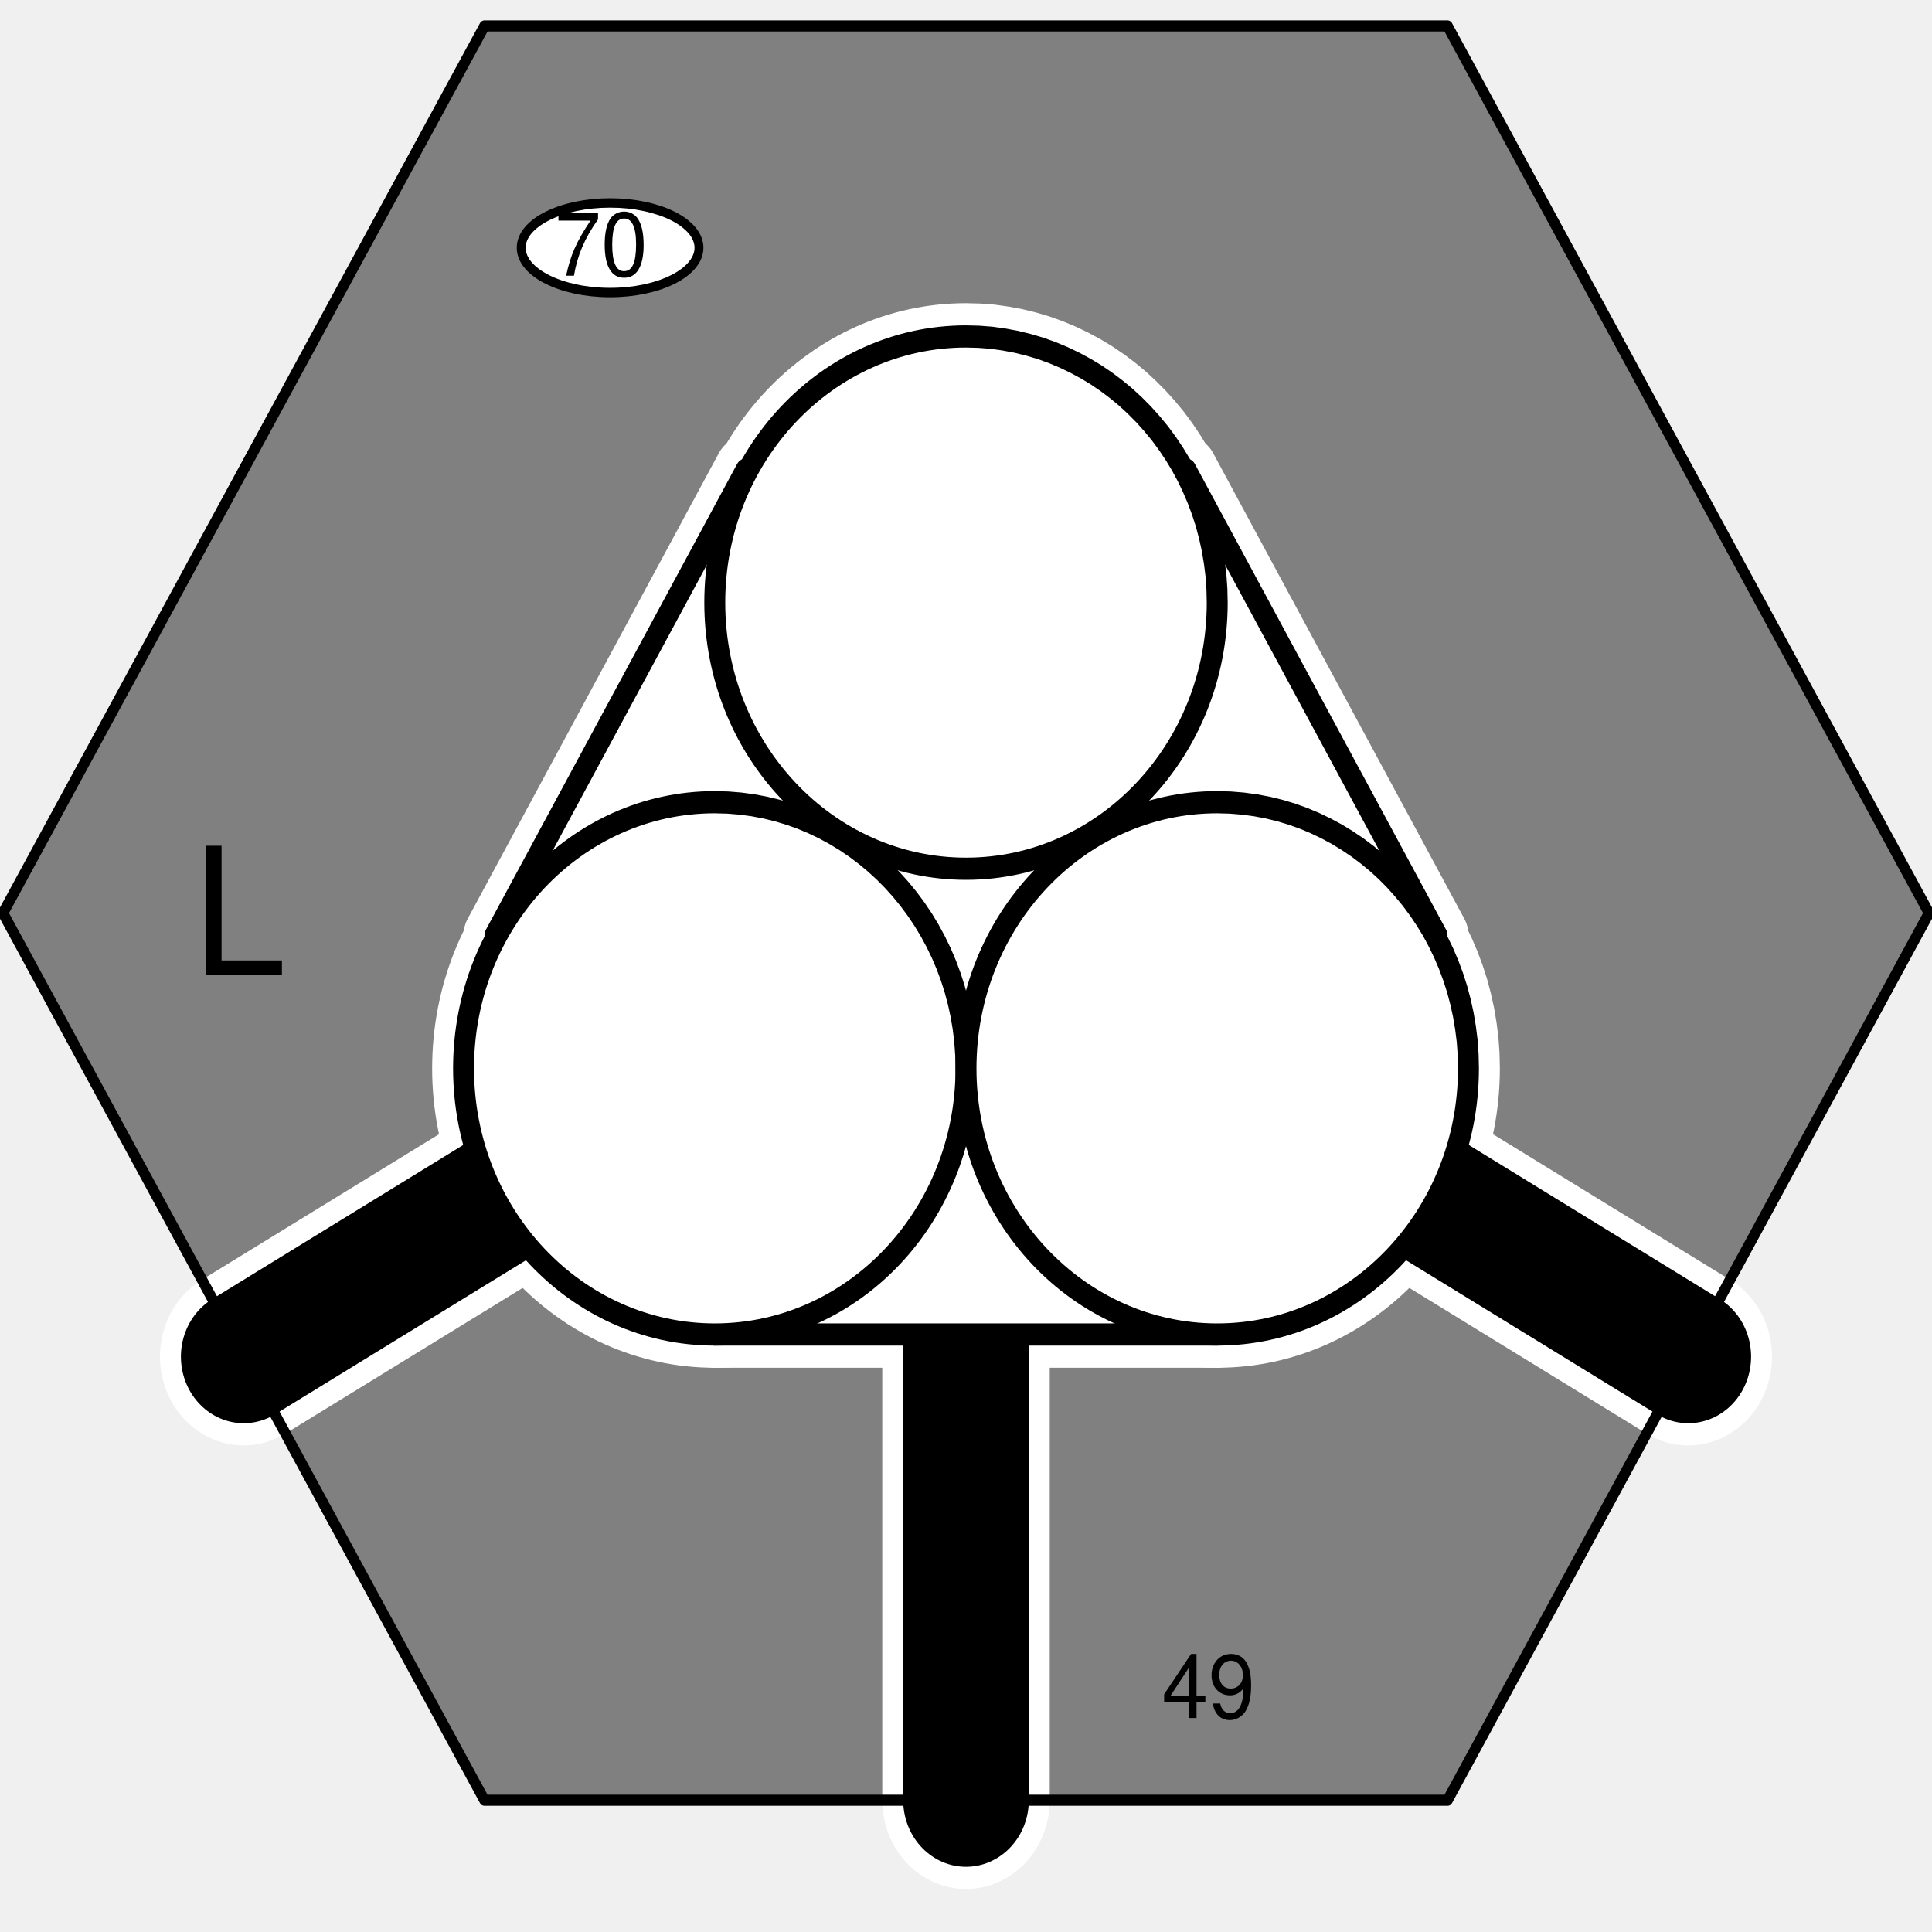
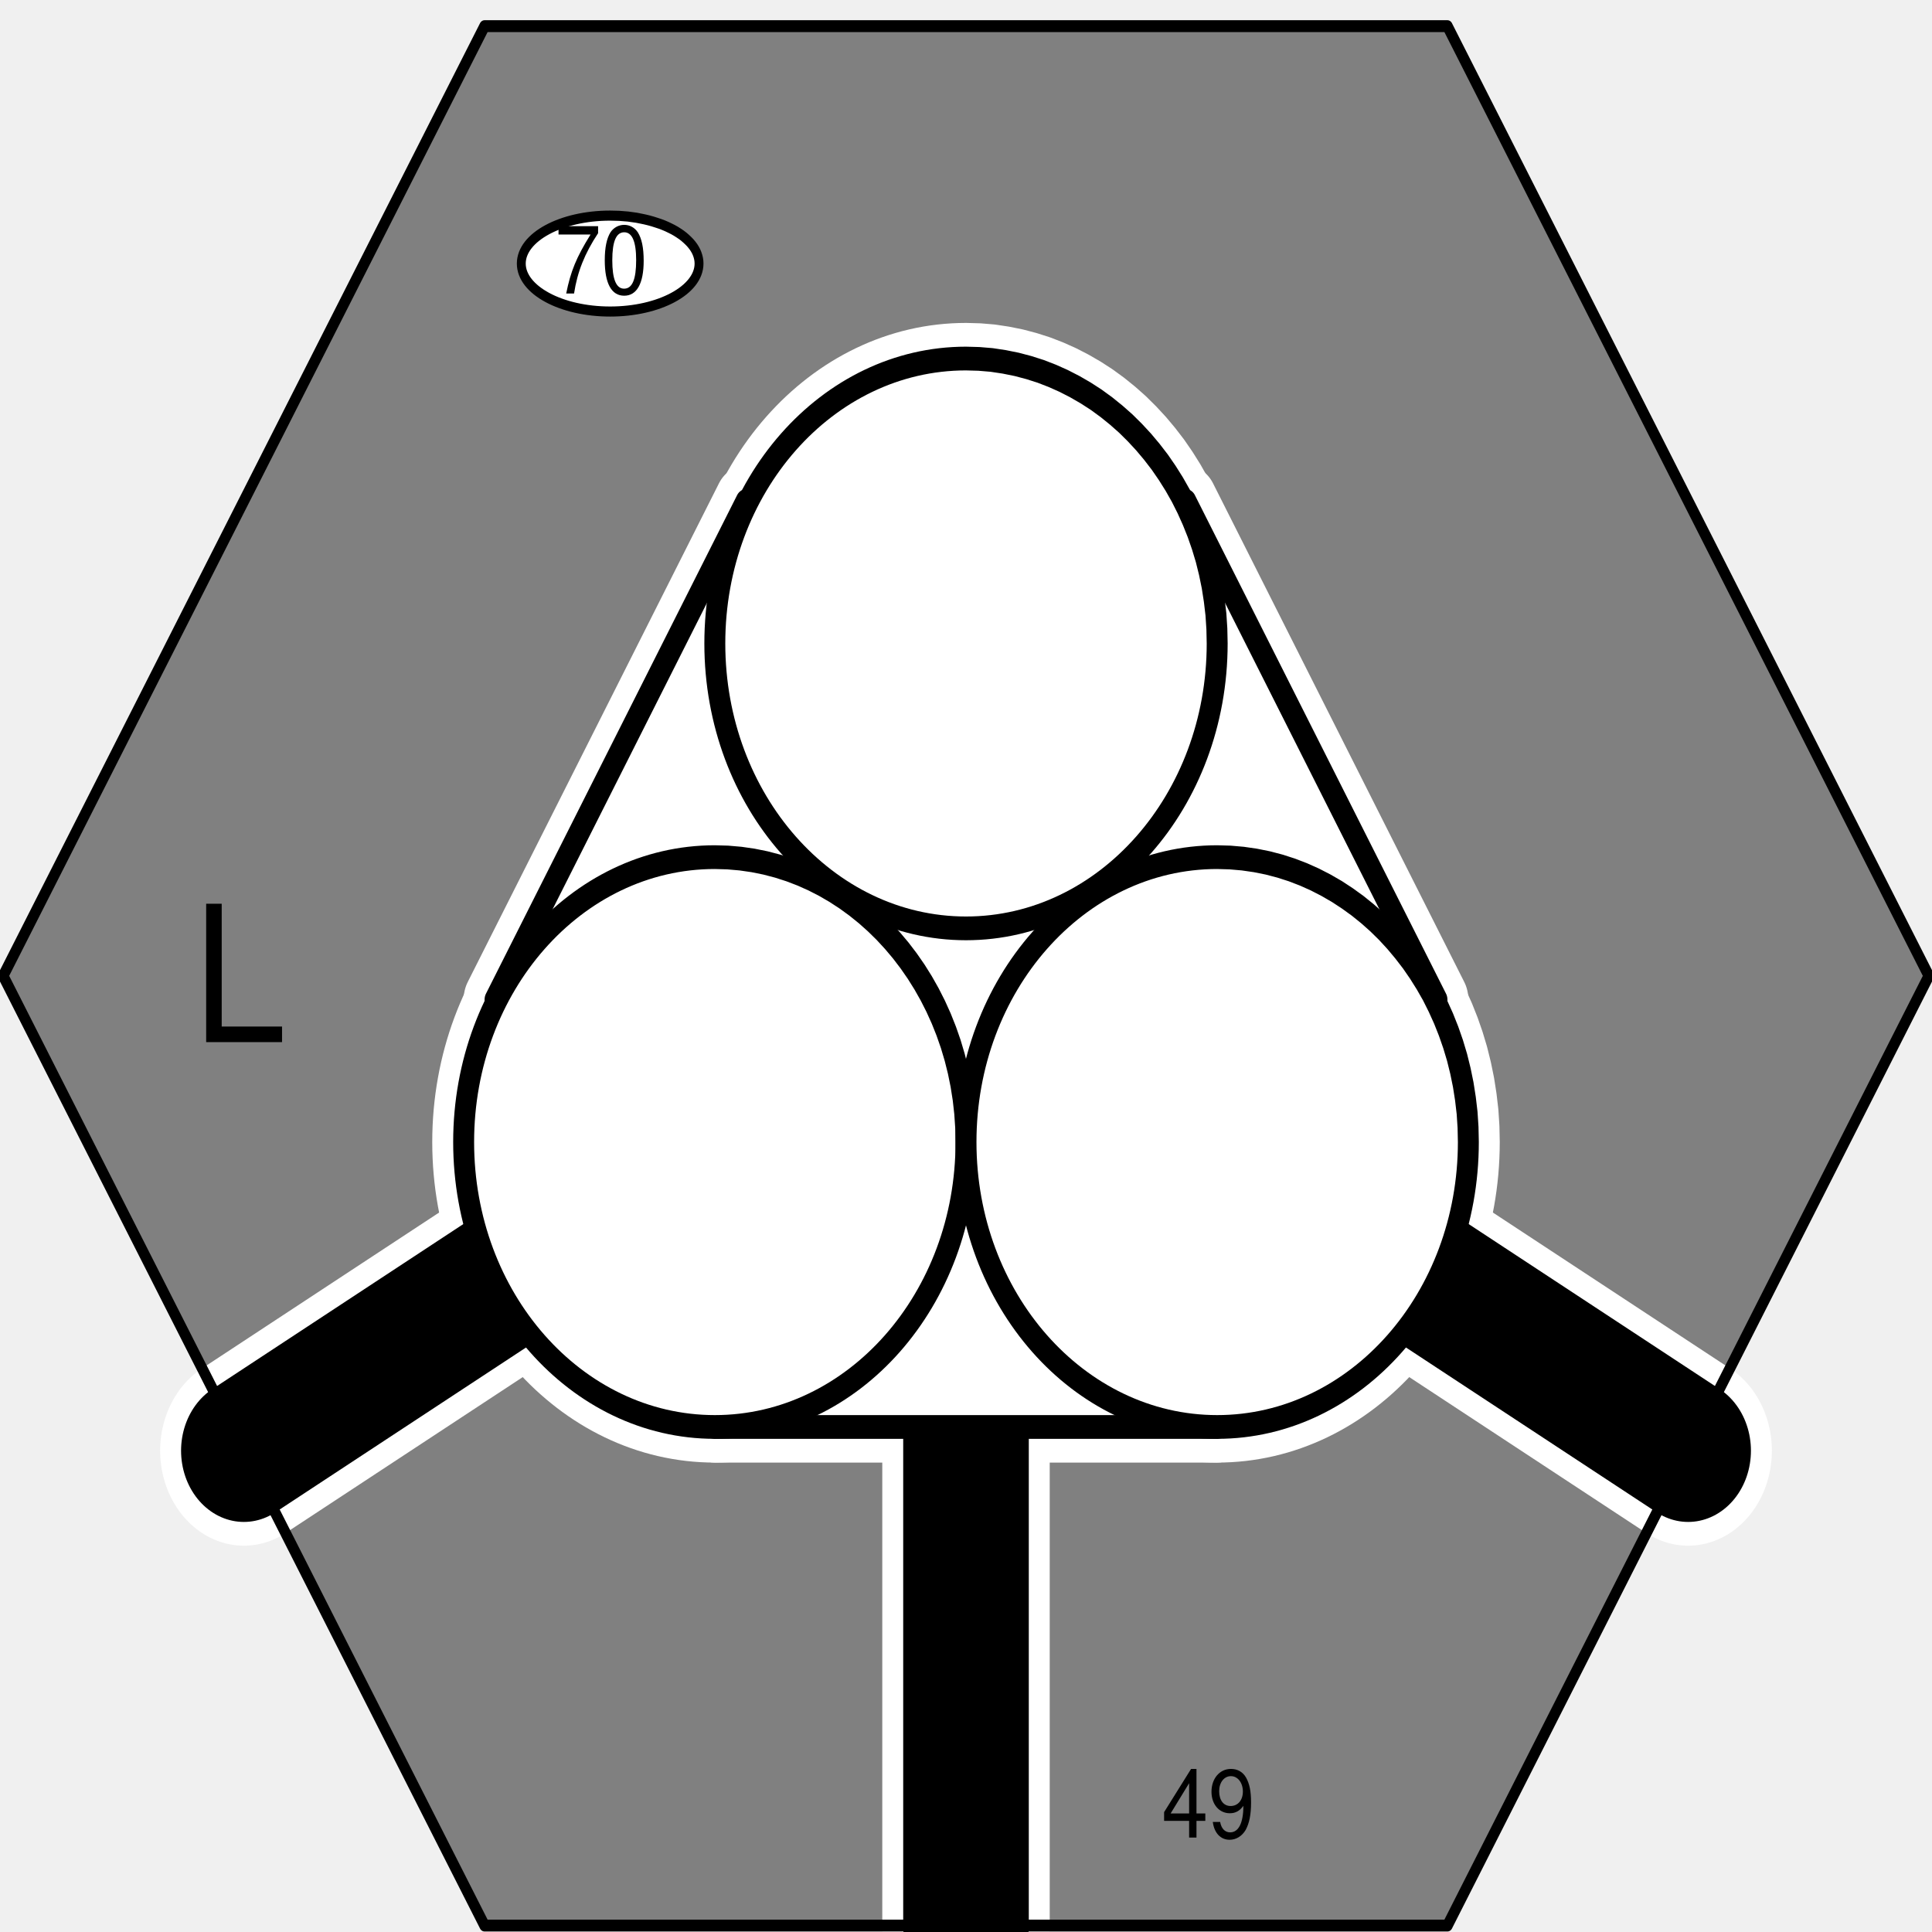
<svg xmlns="http://www.w3.org/2000/svg" width="100" height="100" viewBox="0 0 1 1" preserveAspectRatio="none" id="svg4707" version="1.0">
  <defs id="defs4776" />
-   <g transform="matrix(5.418114e-3,0,0,-5.739835e-3,-1.175565e-3,0.934679)" xml:space="preserve" style="font-style:normal;font-variant:normal;font-weight:normal;font-stretch:normal;letter-spacing:normal;word-spacing:normal;text-anchor:start;fill:none;fill-opacity:1;stroke:#000000;stroke-linecap:butt;stroke-linejoin:miter;stroke-miterlimit:10.433;stroke-dasharray:none;stroke-dashoffset:0;stroke-opacity:1" id="g4715">
+   <g transform="matrix(5.4170666e-3,0,0,-6.1445997e-3,-1.0786805e-3,0.9997401)" xml:space="preserve" style="font-style:normal;font-variant:normal;font-weight:normal;font-stretch:normal;letter-spacing:normal;word-spacing:normal;text-anchor:start;fill:none;fill-opacity:1;stroke:#000000;stroke-linecap:butt;stroke-linejoin:miter;stroke-miterlimit:10.433;stroke-dasharray:none;stroke-dashoffset:0;stroke-opacity:1" id="g4715">
    <polygon points="46.5,160.5 138.5,160.5 184.5,80.5 138.5,0.5 46.5,0.5 0.5,80.5 46.5,160.5 " style="fill:#808080;fill-rule:nonzero;stroke:#808080;stroke-width:0;stroke-linejoin:round" id="polygon4717" />
    <text transform="matrix(1,0,0,-1,111.21,7.9141)" style="font-size:8px;fill:#000000;stroke:none;font-family:&quot;Helvetica&quot;, sans-serif" id="text4719">49</text>
    <polygon points="68.5,42.5 116.5,42.5 137.5,78.5 113.5,120.5 71.5,120.5 47.5,78.5 68.5,42.5 " style="fill:#ffffff;fill-rule:nonzero;stroke:#ffffff;stroke-width:0;stroke-linejoin:round" id="polygon4721" />
    <polygon points="68.5,42.5 116.5,42.5 137.5,78.5 113.5,120.5 71.5,120.5 47.5,78.5 68.5,42.5 " style="stroke:#ffffff;stroke-width:6;stroke-linejoin:round" id="polygon4723" />
    <path d="M 92.5,66.5 L 92.469,67.735 L 92.376,68.954 L 92.223,70.155 L 92.012,71.337 L 91.744,72.498 L 91.421,73.637 L 91.044,74.752 L 90.614,75.841 L 90.133,76.905 L 89.603,77.939 L 89.025,78.944 L 88.401,79.918 L 87.732,80.859 L 87.019,81.766 L 86.265,82.637 L 85.47,83.47 L 84.637,84.265 L 83.766,85.019 L 82.859,85.732 L 81.918,86.401 L 80.944,87.025 L 79.939,87.603 L 78.905,88.133 L 77.841,88.614 L 76.752,89.044 L 75.637,89.421 L 74.498,89.744 L 73.337,90.012 L 72.155,90.223 L 70.954,90.376 L 69.735,90.469 L 68.5,90.5 C 55.246,90.5 44.5,79.754 44.5,66.5 C 44.5,53.246 55.246,42.5 68.5,42.5 C 81.754,42.5 92.5,53.246 92.5,66.5 z " style="fill:#ffffff;fill-rule:nonzero;stroke:#ffffff;stroke-width:0;stroke-linecap:round;stroke-linejoin:round" id="path4725" />
    <path d="M 92.5,66.5 L 92.469,67.735 L 92.376,68.954 L 92.223,70.155 L 92.012,71.337 L 91.744,72.498 L 91.421,73.637 L 91.044,74.752 L 90.614,75.841 L 90.133,76.905 L 89.603,77.939 L 89.025,78.944 L 88.401,79.918 L 87.732,80.859 L 87.019,81.766 L 86.265,82.637 L 85.47,83.47 L 84.637,84.265 L 83.766,85.019 L 82.859,85.732 L 81.918,86.401 L 80.944,87.025 L 79.939,87.603 L 78.905,88.133 L 77.841,88.614 L 76.752,89.044 L 75.637,89.421 L 74.498,89.744 L 73.337,90.012 L 72.155,90.223 L 70.954,90.376 L 69.735,90.469 L 68.5,90.5 C 55.246,90.5 44.5,79.754 44.5,66.5 C 44.5,53.246 55.246,42.5 68.5,42.5 C 81.754,42.5 92.5,53.246 92.5,66.5 z " style="stroke:#ffffff;stroke-width:6;stroke-linecap:round;stroke-linejoin:round" id="path4727" />
    <path d="M 140.5,66.5 L 140.47,67.735 L 140.38,68.954 L 140.22,70.155 L 140.01,71.337 L 139.74,72.498 L 139.42,73.637 L 139.04,74.752 L 138.61,75.841 L 138.13,76.905 L 137.6,77.939 L 137.03,78.944 L 136.4,79.918 L 135.73,80.859 L 135.02,81.766 L 134.26,82.637 L 133.47,83.47 L 132.64,84.265 L 131.77,85.019 L 130.86,85.732 L 129.92,86.401 L 128.94,87.025 L 127.94,87.603 L 126.9,88.133 L 125.84,88.614 L 124.75,89.044 L 123.64,89.421 L 122.5,89.744 L 121.34,90.012 L 120.15,90.223 L 118.95,90.376 L 117.73,90.469 L 116.5,90.5 C 103.25,90.5 92.5,79.754 92.5,66.5 C 92.5,53.246 103.25,42.5 116.5,42.5 C 129.75,42.5 140.5,53.246 140.5,66.5 z " style="fill:#ffffff;fill-rule:nonzero;stroke:#ffffff;stroke-width:0;stroke-linecap:round;stroke-linejoin:round" id="path4729" />
    <path d="M 140.5,66.5 L 140.47,67.735 L 140.38,68.954 L 140.22,70.155 L 140.01,71.337 L 139.74,72.498 L 139.42,73.637 L 139.04,74.752 L 138.61,75.841 L 138.13,76.905 L 137.6,77.939 L 137.03,78.944 L 136.4,79.918 L 135.73,80.859 L 135.02,81.766 L 134.26,82.637 L 133.47,83.47 L 132.64,84.265 L 131.77,85.019 L 130.86,85.732 L 129.92,86.401 L 128.94,87.025 L 127.94,87.603 L 126.9,88.133 L 125.84,88.614 L 124.75,89.044 L 123.64,89.421 L 122.5,89.744 L 121.34,90.012 L 120.15,90.223 L 118.95,90.376 L 117.73,90.469 L 116.5,90.5 C 103.25,90.5 92.5,79.754 92.5,66.5 C 92.5,53.246 103.25,42.5 116.5,42.5 C 129.75,42.5 140.5,53.246 140.5,66.5 z " style="stroke:#ffffff;stroke-width:6;stroke-linecap:round;stroke-linejoin:round" id="path4731" />
    <path d="M 116.5,108.5 L 116.47,109.73 L 116.38,110.95 L 116.22,112.15 L 116.01,113.34 L 115.74,114.5 L 115.42,115.64 L 115.04,116.75 L 114.61,117.84 L 114.13,118.9 L 113.6,119.94 L 113.03,120.94 L 112.4,121.92 L 111.73,122.86 L 111.02,123.77 L 110.26,124.64 L 109.47,125.47 L 108.64,126.26 L 107.77,127.02 L 106.86,127.73 L 105.92,128.4 L 104.94,129.03 L 103.94,129.6 L 102.9,130.13 L 101.84,130.61 L 100.75,131.04 L 99.637,131.42 L 98.498,131.74 L 97.337,132.01 L 96.155,132.22 L 94.954,132.38 L 93.735,132.47 L 92.5,132.5 C 79.246,132.5 68.5,121.75 68.5,108.5 C 68.5,95.246 79.246,84.5 92.5,84.5 C 105.75,84.5 116.5,95.246 116.5,108.5 z " style="fill:#ffffff;fill-rule:nonzero;stroke:#ffffff;stroke-width:0;stroke-linecap:round;stroke-linejoin:round" id="path4733" />
    <path d="M 116.5,108.5 L 116.47,109.73 L 116.38,110.95 L 116.22,112.15 L 116.01,113.34 L 115.74,114.5 L 115.42,115.64 L 115.04,116.75 L 114.61,117.84 L 114.13,118.9 L 113.6,119.94 L 113.03,120.94 L 112.4,121.92 L 111.73,122.86 L 111.02,123.77 L 110.26,124.64 L 109.47,125.47 L 108.64,126.26 L 107.77,127.02 L 106.86,127.73 L 105.92,128.4 L 104.94,129.03 L 103.94,129.6 L 102.9,130.13 L 101.84,130.61 L 100.75,131.04 L 99.637,131.42 L 98.498,131.74 L 97.337,132.01 L 96.155,132.22 L 94.954,132.38 L 93.735,132.47 L 92.5,132.5 C 79.246,132.5 68.5,121.75 68.5,108.5 C 68.5,95.246 79.246,84.5 92.5,84.5 C 105.75,84.5 116.5,95.246 116.5,108.5 z " style="stroke:#ffffff;stroke-width:6;stroke-linecap:round;stroke-linejoin:round" id="path4735" />
    <line x1="92.5" y1="80.5" x2="161.5" y2="40.5" style="stroke:#ffffff;stroke-width:16;stroke-linecap:round" id="line4737" />
    <line x1="92.5" y1="80.5" x2="92.5" y2="0.5" style="stroke:#ffffff;stroke-width:16;stroke-linecap:round" id="line4739" />
    <line x1="92.5" y1="80.5" x2="23.5" y2="40.5" style="stroke:#ffffff;stroke-width:16;stroke-linecap:round" id="line4741" />
    <line x1="92.5" y1="80.5" x2="161.5" y2="40.5" style="stroke-width:12;stroke-linecap:round" id="line4743" />
    <line x1="92.5" y1="80.5" x2="92.5" y2="0.5" style="stroke-width:12;stroke-linecap:round" id="line4745" />
    <line x1="92.5" y1="80.5" x2="23.5" y2="40.5" style="stroke-width:12;stroke-linecap:round" id="line4747" />
    <polygon points="68.5,42.5 116.5,42.5 137.5,78.5 113.5,120.5 71.5,120.5 47.5,78.5 68.5,42.5 " style="fill:#ffffff;fill-rule:nonzero;stroke:#ffffff;stroke-width:0;stroke-linejoin:round" id="polygon4749" />
    <polygon points="68.5,42.5 116.5,42.5 137.5,78.5 113.5,120.5 71.5,120.5 47.5,78.5 68.5,42.5 " style="stroke-width:2;stroke-linejoin:round" id="polygon4751" />
    <path d="M 92.5,66.5 L 92.469,67.735 L 92.376,68.954 L 92.223,70.155 L 92.012,71.337 L 91.744,72.498 L 91.421,73.637 L 91.044,74.752 L 90.614,75.841 L 90.133,76.905 L 89.603,77.939 L 89.025,78.944 L 88.401,79.918 L 87.732,80.859 L 87.019,81.766 L 86.265,82.637 L 85.47,83.47 L 84.637,84.265 L 83.766,85.019 L 82.859,85.732 L 81.918,86.401 L 80.944,87.025 L 79.939,87.603 L 78.905,88.133 L 77.841,88.614 L 76.752,89.044 L 75.637,89.421 L 74.498,89.744 L 73.337,90.012 L 72.155,90.223 L 70.954,90.376 L 69.735,90.469 L 68.5,90.5 C 55.246,90.5 44.5,79.754 44.5,66.5 C 44.5,53.246 55.246,42.5 68.5,42.5 C 81.754,42.5 92.5,53.246 92.5,66.5 z " style="fill:#ffffff;fill-rule:nonzero;stroke:#ffffff;stroke-width:0;stroke-linecap:round;stroke-linejoin:round" id="path4753" />
    <path d="M 92.5,66.5 L 92.469,67.735 L 92.376,68.954 L 92.223,70.155 L 92.012,71.337 L 91.744,72.498 L 91.421,73.637 L 91.044,74.752 L 90.614,75.841 L 90.133,76.905 L 89.603,77.939 L 89.025,78.944 L 88.401,79.918 L 87.732,80.859 L 87.019,81.766 L 86.265,82.637 L 85.47,83.47 L 84.637,84.265 L 83.766,85.019 L 82.859,85.732 L 81.918,86.401 L 80.944,87.025 L 79.939,87.603 L 78.905,88.133 L 77.841,88.614 L 76.752,89.044 L 75.637,89.421 L 74.498,89.744 L 73.337,90.012 L 72.155,90.223 L 70.954,90.376 L 69.735,90.469 L 68.5,90.5 C 55.246,90.5 44.5,79.754 44.5,66.5 C 44.5,53.246 55.246,42.5 68.5,42.5 C 81.754,42.5 92.5,53.246 92.5,66.5 z " style="stroke-width:2;stroke-linecap:round;stroke-linejoin:round" id="path4755" />
    <path d="M 140.5,66.5 L 140.47,67.735 L 140.38,68.954 L 140.22,70.155 L 140.01,71.337 L 139.74,72.498 L 139.42,73.637 L 139.04,74.752 L 138.61,75.841 L 138.13,76.905 L 137.6,77.939 L 137.03,78.944 L 136.4,79.918 L 135.73,80.859 L 135.02,81.766 L 134.26,82.637 L 133.47,83.47 L 132.64,84.265 L 131.77,85.019 L 130.86,85.732 L 129.92,86.401 L 128.94,87.025 L 127.94,87.603 L 126.9,88.133 L 125.84,88.614 L 124.75,89.044 L 123.64,89.421 L 122.5,89.744 L 121.34,90.012 L 120.15,90.223 L 118.95,90.376 L 117.73,90.469 L 116.5,90.5 C 103.25,90.5 92.5,79.754 92.5,66.5 C 92.5,53.246 103.25,42.5 116.5,42.5 C 129.75,42.5 140.5,53.246 140.5,66.5 z " style="fill:#ffffff;fill-rule:nonzero;stroke:#ffffff;stroke-width:0;stroke-linecap:round;stroke-linejoin:round" id="path4757" />
    <path d="M 140.5,66.5 L 140.47,67.735 L 140.38,68.954 L 140.22,70.155 L 140.01,71.337 L 139.74,72.498 L 139.42,73.637 L 139.04,74.752 L 138.61,75.841 L 138.13,76.905 L 137.6,77.939 L 137.03,78.944 L 136.4,79.918 L 135.73,80.859 L 135.02,81.766 L 134.26,82.637 L 133.47,83.47 L 132.64,84.265 L 131.77,85.019 L 130.86,85.732 L 129.92,86.401 L 128.94,87.025 L 127.94,87.603 L 126.9,88.133 L 125.84,88.614 L 124.75,89.044 L 123.64,89.421 L 122.5,89.744 L 121.34,90.012 L 120.15,90.223 L 118.95,90.376 L 117.73,90.469 L 116.5,90.5 C 103.25,90.5 92.5,79.754 92.5,66.5 C 92.5,53.246 103.25,42.5 116.5,42.5 C 129.75,42.5 140.5,53.246 140.5,66.5 z " style="stroke-width:2;stroke-linecap:round;stroke-linejoin:round" id="path4759" />
    <path d="M 116.5,108.5 L 116.47,109.73 L 116.38,110.95 L 116.22,112.15 L 116.01,113.34 L 115.74,114.5 L 115.42,115.64 L 115.04,116.75 L 114.61,117.84 L 114.13,118.9 L 113.6,119.94 L 113.03,120.94 L 112.4,121.92 L 111.73,122.86 L 111.02,123.77 L 110.26,124.64 L 109.47,125.47 L 108.64,126.26 L 107.77,127.02 L 106.86,127.73 L 105.92,128.4 L 104.94,129.03 L 103.94,129.6 L 102.9,130.13 L 101.84,130.61 L 100.75,131.04 L 99.637,131.42 L 98.498,131.74 L 97.337,132.01 L 96.155,132.22 L 94.954,132.38 L 93.735,132.47 L 92.5,132.5 C 79.246,132.5 68.5,121.75 68.5,108.5 C 68.5,95.246 79.246,84.5 92.5,84.5 C 105.75,84.5 116.5,95.246 116.5,108.5 z " style="fill:#ffffff;fill-rule:nonzero;stroke:#ffffff;stroke-width:0;stroke-linecap:round;stroke-linejoin:round" id="path4761" />
    <path d="M 116.5,108.5 L 116.47,109.73 L 116.38,110.95 L 116.22,112.15 L 116.01,113.34 L 115.74,114.5 L 115.42,115.64 L 115.04,116.75 L 114.61,117.84 L 114.13,118.9 L 113.6,119.94 L 113.03,120.94 L 112.4,121.92 L 111.73,122.86 L 111.02,123.77 L 110.26,124.64 L 109.47,125.47 L 108.64,126.26 L 107.77,127.02 L 106.86,127.73 L 105.92,128.4 L 104.94,129.03 L 103.94,129.6 L 102.9,130.13 L 101.84,130.61 L 100.75,131.04 L 99.637,131.42 L 98.498,131.74 L 97.337,132.01 L 96.155,132.22 L 94.954,132.38 L 93.735,132.47 L 92.5,132.5 C 79.246,132.5 68.5,121.75 68.5,108.5 C 68.5,95.246 79.246,84.5 92.5,84.5 C 105.75,84.5 116.5,95.246 116.5,108.5 z " style="stroke-width:2;stroke-linecap:round;stroke-linejoin:round" id="path4763" />
    <path d="M 66.992,140.5 L 66.981,140.71 L 66.948,140.91 L 66.894,141.11 L 66.82,141.31 L 66.725,141.51 L 66.61,141.7 L 66.477,141.89 L 66.324,142.07 L 66.154,142.25 L 65.967,142.42 L 65.762,142.59 L 65.541,142.76 L 65.304,142.92 L 65.052,143.07 L 64.785,143.22 L 64.504,143.36 L 64.209,143.49 L 63.901,143.62 L 63.58,143.74 L 63.247,143.85 L 62.902,143.95 L 62.547,144.05 L 62.181,144.14 L 61.804,144.22 L 61.419,144.29 L 61.024,144.36 L 60.621,144.41 L 60.211,144.46 L 59.793,144.49 L 59.368,144.52 L 58.937,144.53 L 58.5,144.54 C 53.812,144.54 50.008,142.73 50.008,140.5 C 50.008,138.27 53.812,136.46 58.5,136.46 C 63.188,136.46 66.992,138.27 66.992,140.5 z " style="fill:#ffffff;fill-rule:nonzero;stroke:#ffffff;stroke-width:0;stroke-linecap:round;stroke-linejoin:round" id="path4765" />
    <path d="M 66.992,140.5 L 66.981,140.71 L 66.948,140.91 L 66.894,141.11 L 66.82,141.31 L 66.725,141.51 L 66.61,141.7 L 66.477,141.89 L 66.324,142.07 L 66.154,142.25 L 65.967,142.42 L 65.762,142.59 L 65.541,142.76 L 65.304,142.92 L 65.052,143.07 L 64.785,143.22 L 64.504,143.36 L 64.209,143.49 L 63.901,143.62 L 63.58,143.74 L 63.247,143.85 L 62.902,143.95 L 62.547,144.05 L 62.181,144.14 L 61.804,144.22 L 61.419,144.29 L 61.024,144.36 L 60.621,144.41 L 60.211,144.46 L 59.793,144.49 L 59.368,144.52 L 58.937,144.53 L 58.5,144.54 C 53.812,144.54 50.008,142.73 50.008,140.5 C 50.008,138.27 53.812,136.46 58.5,136.46 C 63.188,136.46 66.992,138.27 66.992,140.5 z " style="stroke-width:0.849;stroke-linecap:round;stroke-linejoin:round" id="path4767" />
    <text transform="matrix(1,0,0,-1,53.191,137.98)" style="font-size:8px;fill:#000000;stroke:none;font-family:&quot;Helvetica&quot;, sans-serif" id="text4769">70</text>
    <text transform="matrix(1,0,0,-1,18.617,74.918)" style="font-size:16px;fill:#000000;stroke:none;font-family:&quot;Helvetica&quot;, sans-serif" id="text4771">L</text>
    <polygon points="46.5,160.5 138.5,160.5 184.5,80.5 138.5,0.5 46.5,0.5 0.5,80.5 46.5,160.5 " style="stroke-width:1;stroke-linejoin:round" id="polygon4773" />
  </g>
</svg>
